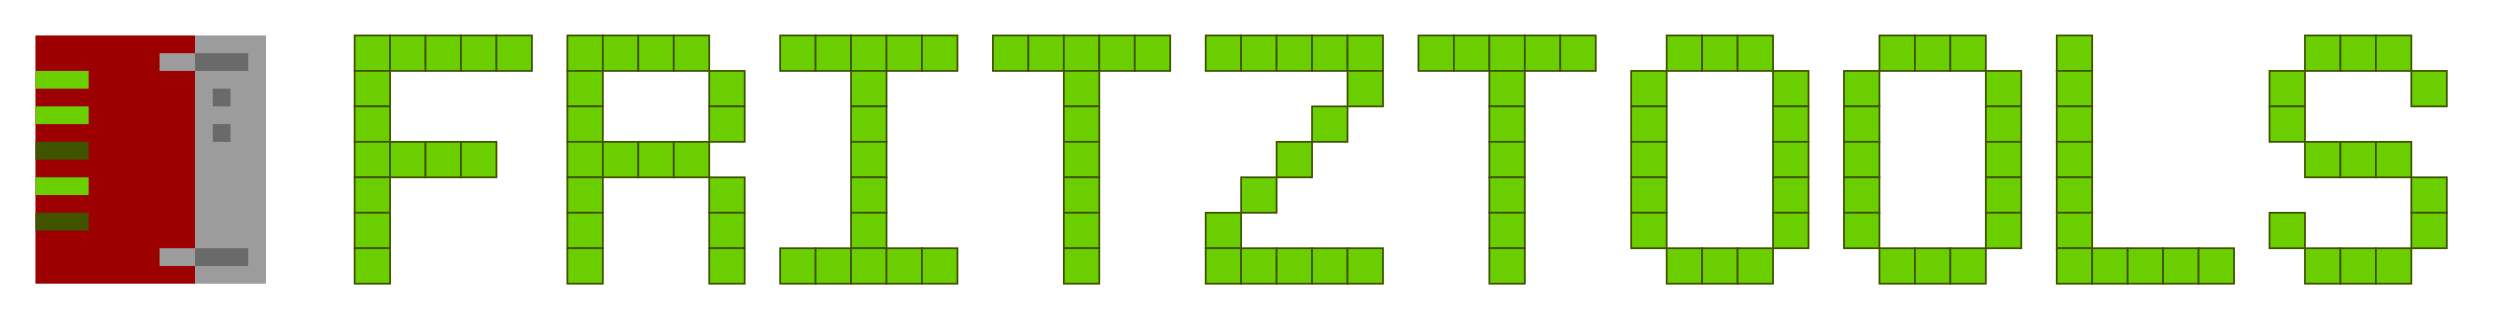
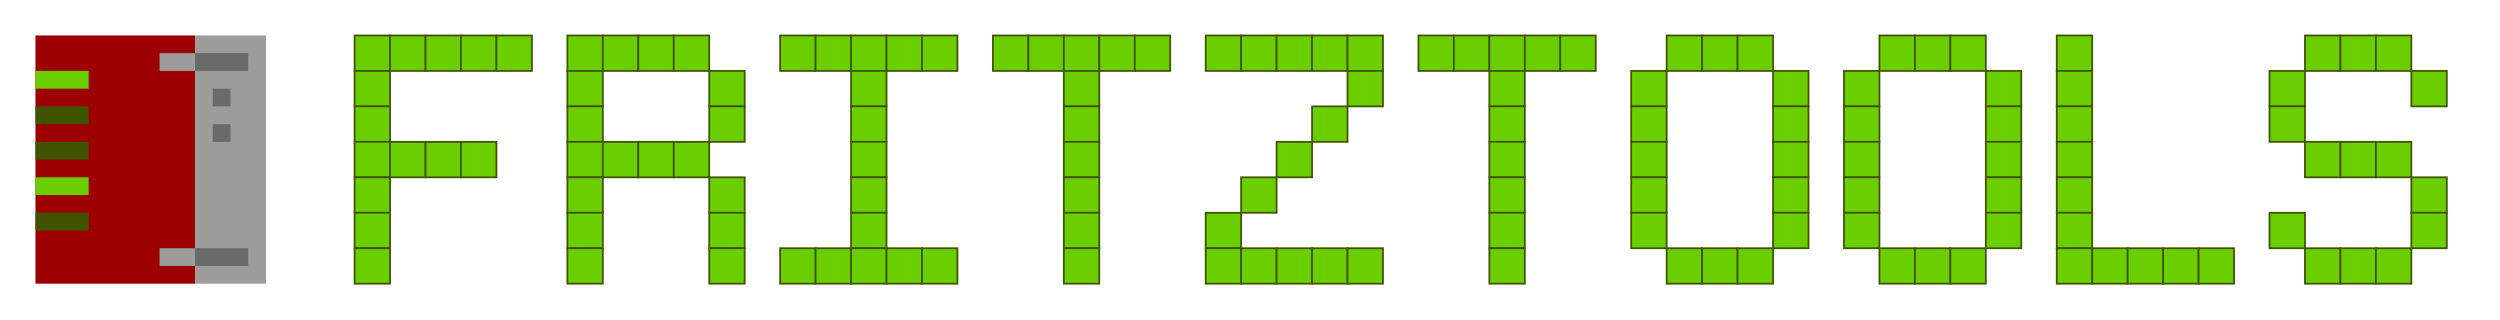
<svg xmlns="http://www.w3.org/2000/svg" version="1.0" height="200px" viewBox="0 0 141 18" preserveAspectRatio="xMidYMid meet">
  <defs>
    <linearGradient id="boxy-body-1" gradientUnits="userSpaceOnUse" gradientTransform="matrix(1, 0, 0, 1, 2, 2)">
      <stop style="stop-color: rgb(156, 0, 0);" />
    </linearGradient>
    <linearGradient id="boxy-body-2" gradientUnits="userSpaceOnUse" gradientTransform="matrix(1, 0, 0, 1, 2, 2)">
      <stop style="stop-color: rgb(156, 156, 156);" />
    </linearGradient>
    <linearGradient id="boxy-body-3" gradientUnits="userSpaceOnUse" gradientTransform="matrix(1, 0, 0, 1, 8, 8)">
      <stop style="stop-color: rgb(106, 106, 106);" />
    </linearGradient>
    <linearGradient id="light-on" gradientUnits="userSpaceOnUse" gradientTransform="matrix(1, 0, 0, 1, 6, 6)">
      <stop style="stop-color: rgb(106, 206, 0);" />
    </linearGradient>
    <linearGradient id="light-off" gradientUnits="userSpaceOnUse" gradientTransform="matrix(1, 0, 0, 1, 4, 4)">
      <stop style="stop-color: rgb(64, 84, 0);" />
    </linearGradient>
    <linearGradient id="pix-stroke" gradientUnits="userSpaceOnUse">
      <stop style="stop-color: rgb(64, 84, 0);" />
    </linearGradient>
    <linearGradient id="pix" gradientUnits="userSpaceOnUse">
      <stop style="stop-color: rgb(106, 206, 0);" />
    </linearGradient>
  </defs>
  <path fill="url(#boxy-body-1)" d="M 2 2 L 11 2 L 11 16 L 2 16 L 2 2 Z" />
  <path fill="url(#boxy-body-2)" d="M 11 2 L 15 2 L 15 16 L 11 16 L 11 15 L 9 15 L 9 14 L 11 14 L 11 4 L 9 4 L 9 3 L 11 3 L 11 2 Z" />
  <path fill="url(#boxy-body-3)" d="M 11 3 L 14 3 L 14 4 L 11 4 L 11 3 Z" />
  <path fill="url(#boxy-body-3)" d="M 11 14 L 14 14 L 14 15 L 11 15 L 11 14 Z" />
  <path fill="url(#boxy-body-3)" d="M 12 5 L 13 5 L 13 6 L 12 6 L 12 5 Z" />
  <path fill="url(#boxy-body-3)" d="M 12 7 L 13 7 L 13 8 L 12 8 L 12 7 Z" />
  <path fill="url(#light-on)" d="M 2 4 L 5 4 L 5 5 L 2 5 L 2 4 Z" />
-   <path fill="url(#light-on)" d="M 2 6 L 5 6 L 5 7 L 2 7 L 2 6 Z" />
+   <path fill="url(#light-off)" d="M 2 6 L 5 6 L 5 7 L 2 7 L 2 6 Z" />
  <path fill="url(#light-off)" d="M 2 8 L 5 8 L 5 9 L 2 9 L 2 8 Z" />
  <path fill="url(#light-on)" d="M 2 10 L 5 10 L 5 11 L 2 11 L 2 10 Z" />
  <path fill="url(#light-off)" d="M 2 12 L 5 12 L 5 13 L 2 13 L 2 12 Z" />
  <g fill="url(#pix)" stroke="url(#pix-stroke)" stroke-width="0.1">
    <path d="M 20 2 L 22 2 L 22 4 L 20 4 L 20 2 Z" />
    <path d="M 20 4 L 22 4 L 22 6 L 20 6 L 20 4 Z" />
    <path d="M 20 6 L 22 6 L 22 8 L 20 8 L 20 6 Z" />
    <path d="M 20 8 L 22 8 L 22 10 L 20 10 L 20 8 Z" />
    <path d="M 20 10 L 22 10 L 22 12 L 20 12 L 20 10 Z" />
    <path d="M 20 12 L 22 12 L 22 14 L 20 14 L 20 12 Z" />
    <path d="M 20 14 L 22 14 L 22 16 L 20 16 L 20 14 Z" />
    <path d="M 22 2 L 24 2 L 24 4 L 22 4 L 22 2 Z" />
    <path d="M 22 8 L 24 8 L 24 10 L 22 10 L 22 8 Z" />
    <path d="M 24 2 L 26 2 L 26 4 L 24 4 L 24 2 Z" />
    <path d="M 24 8 L 26 8 L 26 10 L 24 10 L 24 8 Z" />
    <path d="M 26 2 L 28 2 L 28 4 L 26 4 L 26 2 Z" />
    <path d="M 26 8 L 28 8 L 28 10 L 26 10 L 26 8 Z" />
    <path d="M 28 2 L 30 2 L 30 4 L 28 4 L 28 2 Z" />
    <path d="M 32 2 L 34 2 L 34 4 L 32 4 L 32 2 Z" />
    <path d="M 32 4 L 34 4 L 34 6 L 32 6 L 32 4 Z" />
    <path d="M 32 6 L 34 6 L 34 8 L 32 8 L 32 6 Z" />
    <path d="M 32 8 L 34 8 L 34 10 L 32 10 L 32 8 Z" />
    <path d="M 32 10 L 34 10 L 34 12 L 32 12 L 32 10 Z" />
    <path d="M 32 12 L 34 12 L 34 14 L 32 14 L 32 12 Z" />
    <path d="M 32 14 L 34 14 L 34 16 L 32 16 L 32 14 Z" />
    <path d="M 34 2 L 36 2 L 36 4 L 34 4 L 34 2 Z" />
    <path d="M 34 8 L 36 8 L 36 10 L 34 10 L 34 8 Z" />
    <path d="M 36 2 L 38 2 L 38 4 L 36 4 L 36 2 Z" />
    <path d="M 36 8 L 38 8 L 38 10 L 36 10 L 36 8 Z" />
    <path d="M 38 2 L 40 2 L 40 4 L 38 4 L 38 2 Z" />
    <path d="M 38 8 L 40 8 L 40 10 L 38 10 L 38 8 Z" />
    <path d="M 40 4 L 42 4 L 42 6 L 40 6 L 40 4 Z" />
    <path d="M 40 6 L 42 6 L 42 8 L 40 8 L 40 6 Z" />
    <path d="M 40 10 L 42 10 L 42 12 L 40 12 L 40 10 Z" />
    <path d="M 40 12 L 42 12 L 42 14 L 40 14 L 40 12 Z" />
    <path d="M 40 14 L 42 14 L 42 16 L 40 16 L 40 14 Z" />
    <path d="M 44 2 L 46 2 L 46 4 L 44 4 L 44 2 Z" />
    <path d="M 44 14 L 46 14 L 46 16 L 44 16 L 44 14 Z" />
    <path d="M 46 2 L 48 2 L 48 4 L 46 4 L 46 2 Z" />
    <path d="M 46 14 L 48 14 L 48 16 L 46 16 L 46 14 Z" />
    <path d="M 48 2 L 50 2 L 50 4 L 48 4 L 48 2 Z" />
    <path d="M 48 4 L 50 4 L 50 6 L 48 6 L 48 4 Z" />
    <path d="M 48 6 L 50 6 L 50 8 L 48 8 L 48 6 Z" />
    <path d="M 48 8 L 50 8 L 50 10 L 48 10 L 48 8 Z" />
    <path d="M 48 10 L 50 10 L 50 12 L 48 12 L 48 10 Z" />
    <path d="M 48 12 L 50 12 L 50 14 L 48 14 L 48 12 Z" />
    <path d="M 48 14 L 50 14 L 50 16 L 48 16 L 48 14 Z" />
    <path d="M 50 2 L 52 2 L 52 4 L 50 4 L 50 2 Z" />
    <path d="M 50 14 L 52 14 L 52 16 L 50 16 L 50 14 Z" />
    <path d="M 52 2 L 54 2 L 54 4 L 52 4 L 52 2 Z" />
    <path d="M 52 14 L 54 14 L 54 16 L 52 16 L 52 14 Z" />
    <path d="M 56 2 L 58 2 L 58 4 L 56 4 L 56 2 Z" />
    <path d="M 58 2 L 60 2 L 60 4 L 58 4 L 58 2 Z" />
    <path d="M 60 2 L 62 2 L 62 4 L 60 4 L 60 2 Z" />
    <path d="M 60 4 L 62 4 L 62 6 L 60 6 L 60 4 Z" />
    <path d="M 60 6 L 62 6 L 62 8 L 60 8 L 60 6 Z" />
    <path d="M 60 8 L 62 8 L 62 10 L 60 10 L 60 8 Z" />
    <path d="M 60 10 L 62 10 L 62 12 L 60 12 L 60 10 Z" />
    <path d="M 60 12 L 62 12 L 62 14 L 60 14 L 60 12 Z" />
    <path d="M 60 14 L 62 14 L 62 16 L 60 16 L 60 14 Z" />
    <path d="M 62 2 L 64 2 L 64 4 L 62 4 L 62 2 Z" />
    <path d="M 64 2 L 66 2 L 66 4 L 64 4 L 64 2 Z" />
    <path d="M 68 2 L 70 2 L 70 4 L 68 4 L 68 2 Z" />
    <path d="M 68 12 L 70 12 L 70 14 L 68 14 L 68 12 Z" />
    <path d="M 68 14 L 70 14 L 70 16 L 68 16 L 68 14 Z" />
    <path d="M 70 2 L 72 2 L 72 4 L 70 4 L 70 2 Z" />
    <path d="M 70 10 L 72 10 L 72 12 L 70 12 L 70 10 Z" />
    <path d="M 70 14 L 72 14 L 72 16 L 70 16 L 70 14 Z" />
    <path d="M 72 2 L 74 2 L 74 4 L 72 4 L 72 2 Z" />
    <path d="M 72 8 L 74 8 L 74 10 L 72 10 L 72 8 Z" />
    <path d="M 72 14 L 74 14 L 74 16 L 72 16 L 72 14 Z" />
    <path d="M 74 2 L 76 2 L 76 4 L 74 4 L 74 2 Z" />
    <path d="M 74 6 L 76 6 L 76 8 L 74 8 L 74 6 Z" />
    <path d="M 74 14 L 76 14 L 76 16 L 74 16 L 74 14 Z" />
    <path d="M 76 2 L 78 2 L 78 4 L 76 4 L 76 2 Z" />
    <path d="M 76 4 L 78 4 L 78 6 L 76 6 L 76 4 Z" />
    <path d="M 76 14 L 78 14 L 78 16 L 76 16 L 76 14 Z" />
    <path d="M 80 2 L 82 2 L 82 4 L 80 4 L 80 2 Z" />
    <path d="M 82 2 L 84 2 L 84 4 L 82 4 L 82 2 Z" />
    <path d="M 84 2 L 86 2 L 86 4 L 84 4 L 84 2 Z" />
    <path d="M 84 4 L 86 4 L 86 6 L 84 6 L 84 4 Z" />
    <path d="M 84 6 L 86 6 L 86 8 L 84 8 L 84 6 Z" />
    <path d="M 84 8 L 86 8 L 86 10 L 84 10 L 84 8 Z" />
    <path d="M 84 10 L 86 10 L 86 12 L 84 12 L 84 10 Z" />
    <path d="M 84 12 L 86 12 L 86 14 L 84 14 L 84 12 Z" />
    <path d="M 84 14 L 86 14 L 86 16 L 84 16 L 84 14 Z" />
    <path d="M 86 2 L 88 2 L 88 4 L 86 4 L 86 2 Z" />
    <path d="M 88 2 L 90 2 L 90 4 L 88 4 L 88 2 Z" />
    <path d="M 92 4 L 94 4 L 94 6 L 92 6 L 92 4 Z" />
    <path d="M 92 6 L 94 6 L 94 8 L 92 8 L 92 6 Z" />
    <path d="M 92 8 L 94 8 L 94 10 L 92 10 L 92 8 Z" />
    <path d="M 92 10 L 94 10 L 94 12 L 92 12 L 92 10 Z" />
    <path d="M 92 12 L 94 12 L 94 14 L 92 14 L 92 12 Z" />
    <path d="M 94 2 L 96 2 L 96 4 L 94 4 L 94 2 Z" />
    <path d="M 94 14 L 96 14 L 96 16 L 94 16 L 94 14 Z" />
    <path d="M 96 2 L 98 2 L 98 4 L 96 4 L 96 2 Z" />
    <path d="M 96 14 L 98 14 L 98 16 L 96 16 L 96 14 Z" />
    <path d="M 98 2 L 100 2 L 100 4 L 98 4 L 98 2 Z" />
    <path d="M 98 14 L 100 14 L 100 16 L 98 16 L 98 14 Z" />
    <path d="M 100 4 L 102 4 L 102 6 L 100 6 L 100 4 Z" />
    <path d="M 100 6 L 102 6 L 102 8 L 100 8 L 100 6 Z" />
    <path d="M 100 8 L 102 8 L 102 10 L 100 10 L 100 8 Z" />
    <path d="M 100 10 L 102 10 L 102 12 L 100 12 L 100 10 Z" />
    <path d="M 100 12 L 102 12 L 102 14 L 100 14 L 100 12 Z" />
    <path d="M 104 4 L 106 4 L 106 6 L 104 6 L 104 4 Z" />
    <path d="M 104 6 L 106 6 L 106 8 L 104 8 L 104 6 Z" />
    <path d="M 104 8 L 106 8 L 106 10 L 104 10 L 104 8 Z" />
    <path d="M 104 10 L 106 10 L 106 12 L 104 12 L 104 10 Z" />
    <path d="M 104 12 L 106 12 L 106 14 L 104 14 L 104 12 Z" />
    <path d="M 106 2 L 108 2 L 108 4 L 106 4 L 106 2 Z" />
    <path d="M 106 14 L 108 14 L 108 16 L 106 16 L 106 14 Z" />
    <path d="M 108 2 L 110 2 L 110 4 L 108 4 L 108 2 Z" />
    <path d="M 108 14 L 110 14 L 110 16 L 108 16 L 108 14 Z" />
    <path d="M 110 2 L 112 2 L 112 4 L 110 4 L 110 2 Z" />
    <path d="M 110 14 L 112 14 L 112 16 L 110 16 L 110 14 Z" />
    <path d="M 112 4 L 114 4 L 114 6 L 112 6 L 112 4 Z" />
    <path d="M 112 6 L 114 6 L 114 8 L 112 8 L 112 6 Z" />
    <path d="M 112 8 L 114 8 L 114 10 L 112 10 L 112 8 Z" />
    <path d="M 112 10 L 114 10 L 114 12 L 112 12 L 112 10 Z" />
    <path d="M 112 12 L 114 12 L 114 14 L 112 14 L 112 12 Z" />
    <path d="M 116 2 L 118 2 L 118 4 L 116 4 L 116 2 Z" />
    <path d="M 116 4 L 118 4 L 118 6 L 116 6 L 116 4 Z" />
    <path d="M 116 6 L 118 6 L 118 8 L 116 8 L 116 6 Z" />
    <path d="M 116 8 L 118 8 L 118 10 L 116 10 L 116 8 Z" />
    <path d="M 116 10 L 118 10 L 118 12 L 116 12 L 116 10 Z" />
    <path d="M 116 12 L 118 12 L 118 14 L 116 14 L 116 12 Z" />
    <path d="M 116 14 L 118 14 L 118 16 L 116 16 L 116 14 Z" />
    <path d="M 118 14 L 120 14 L 120 16 L 118 16 L 118 14 Z" />
    <path d="M 120 14 L 122 14 L 122 16 L 120 16 L 120 14 Z" />
    <path d="M 122 14 L 124 14 L 124 16 L 122 16 L 122 14 Z" />
    <path d="M 124 14 L 126 14 L 126 16 L 124 16 L 124 14 Z" />
    <path d="M 128 4 L 130 4 L 130 6 L 128 6 L 128 4 Z" />
    <path d="M 128 6 L 130 6 L 130 8 L 128 8 L 128 6 Z" />
    <path d="M 128 12 L 130 12 L 130 14 L 128 14 L 128 12 Z" />
    <path d="M 130 2 L 132 2 L 132 4 L 130 4 L 130 2 Z" />
    <path d="M 130 8 L 132 8 L 132 10 L 130 10 L 130 8 Z" />
    <path d="M 130 14 L 132 14 L 132 16 L 130 16 L 130 14 Z" />
    <path d="M 132 2 L 134 2 L 134 4 L 132 4 L 132 2 Z" />
    <path d="M 132 8 L 134 8 L 134 10 L 132 10 L 132 8 Z" />
    <path d="M 132 14 L 134 14 L 134 16 L 132 16 L 132 14 Z" />
    <path d="M 134 2 L 136 2 L 136 4 L 134 4 L 134 2 Z" />
    <path d="M 134 8 L 136 8 L 136 10 L 134 10 L 134 8 Z" />
    <path d="M 134 14 L 136 14 L 136 16 L 134 16 L 134 14 Z" />
    <path d="M 136 4 L 138 4 L 138 6 L 136 6 L 136 4 Z" />
    <path d="M 136 10 L 138 10 L 138 12 L 136 12 L 136 10 Z" />
    <path d="M 136 12 L 138 12 L 138 14 L 136 14 L 136 12 Z" />
  </g>
</svg>
